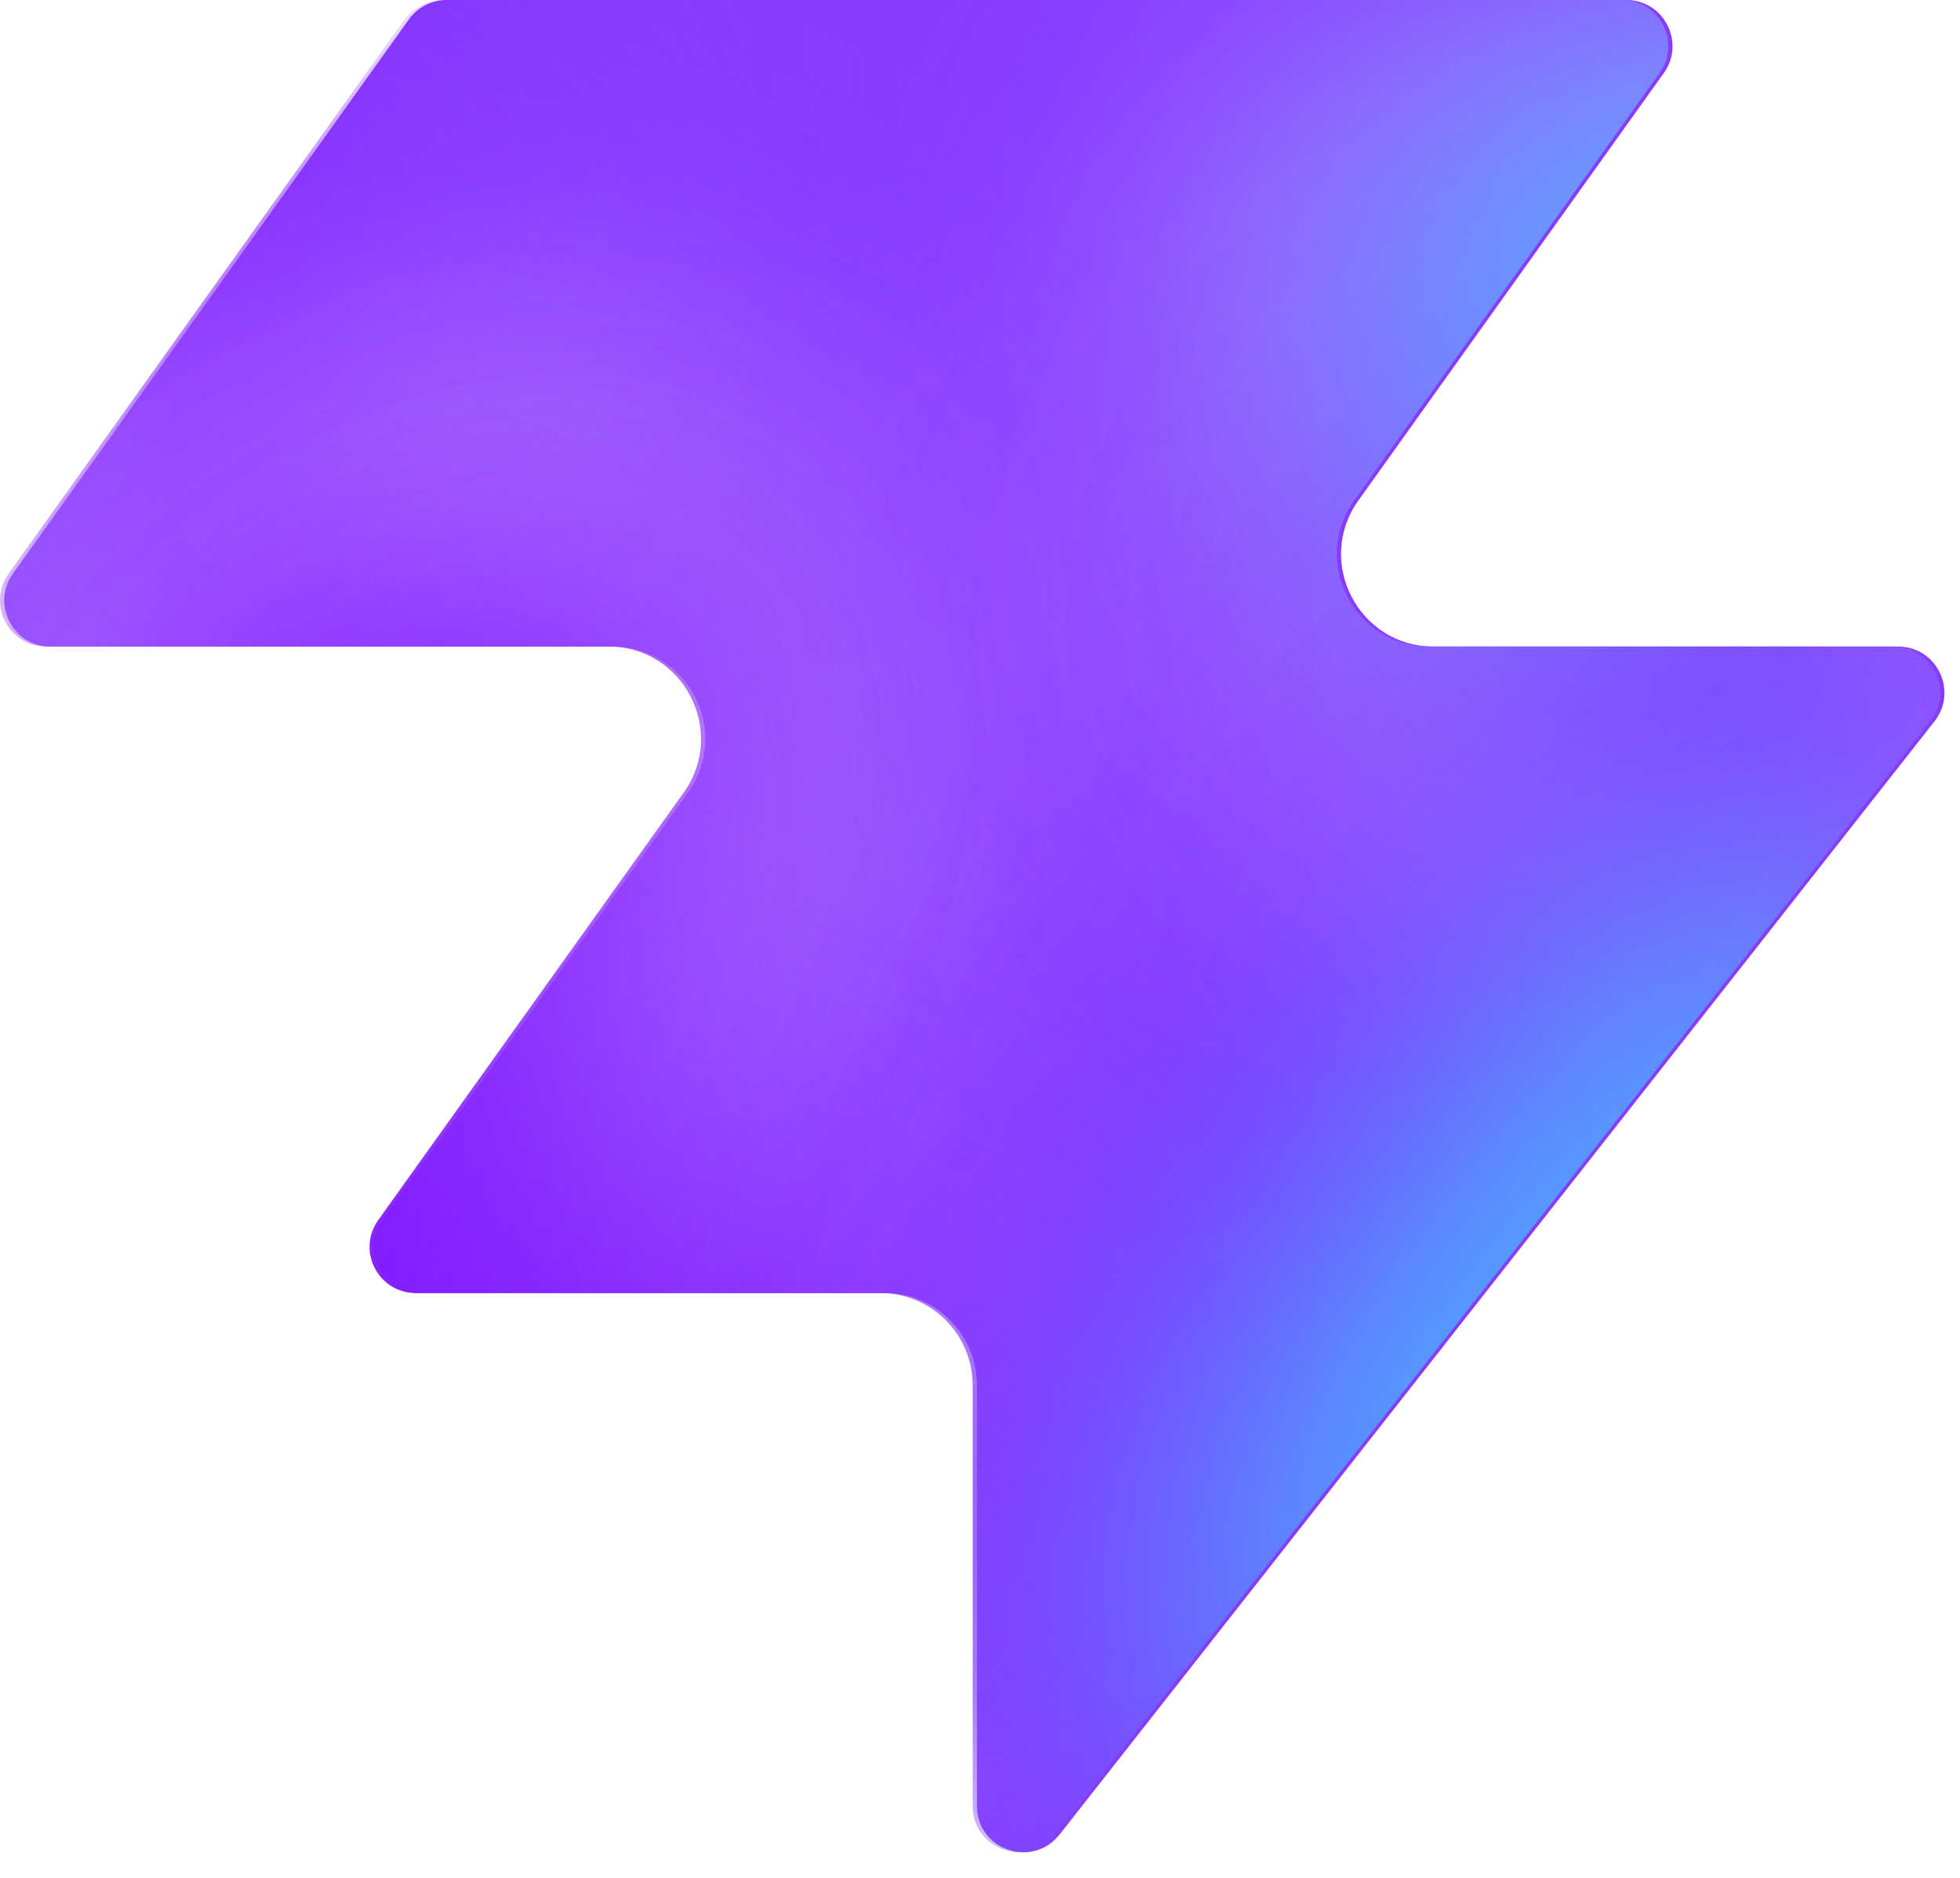
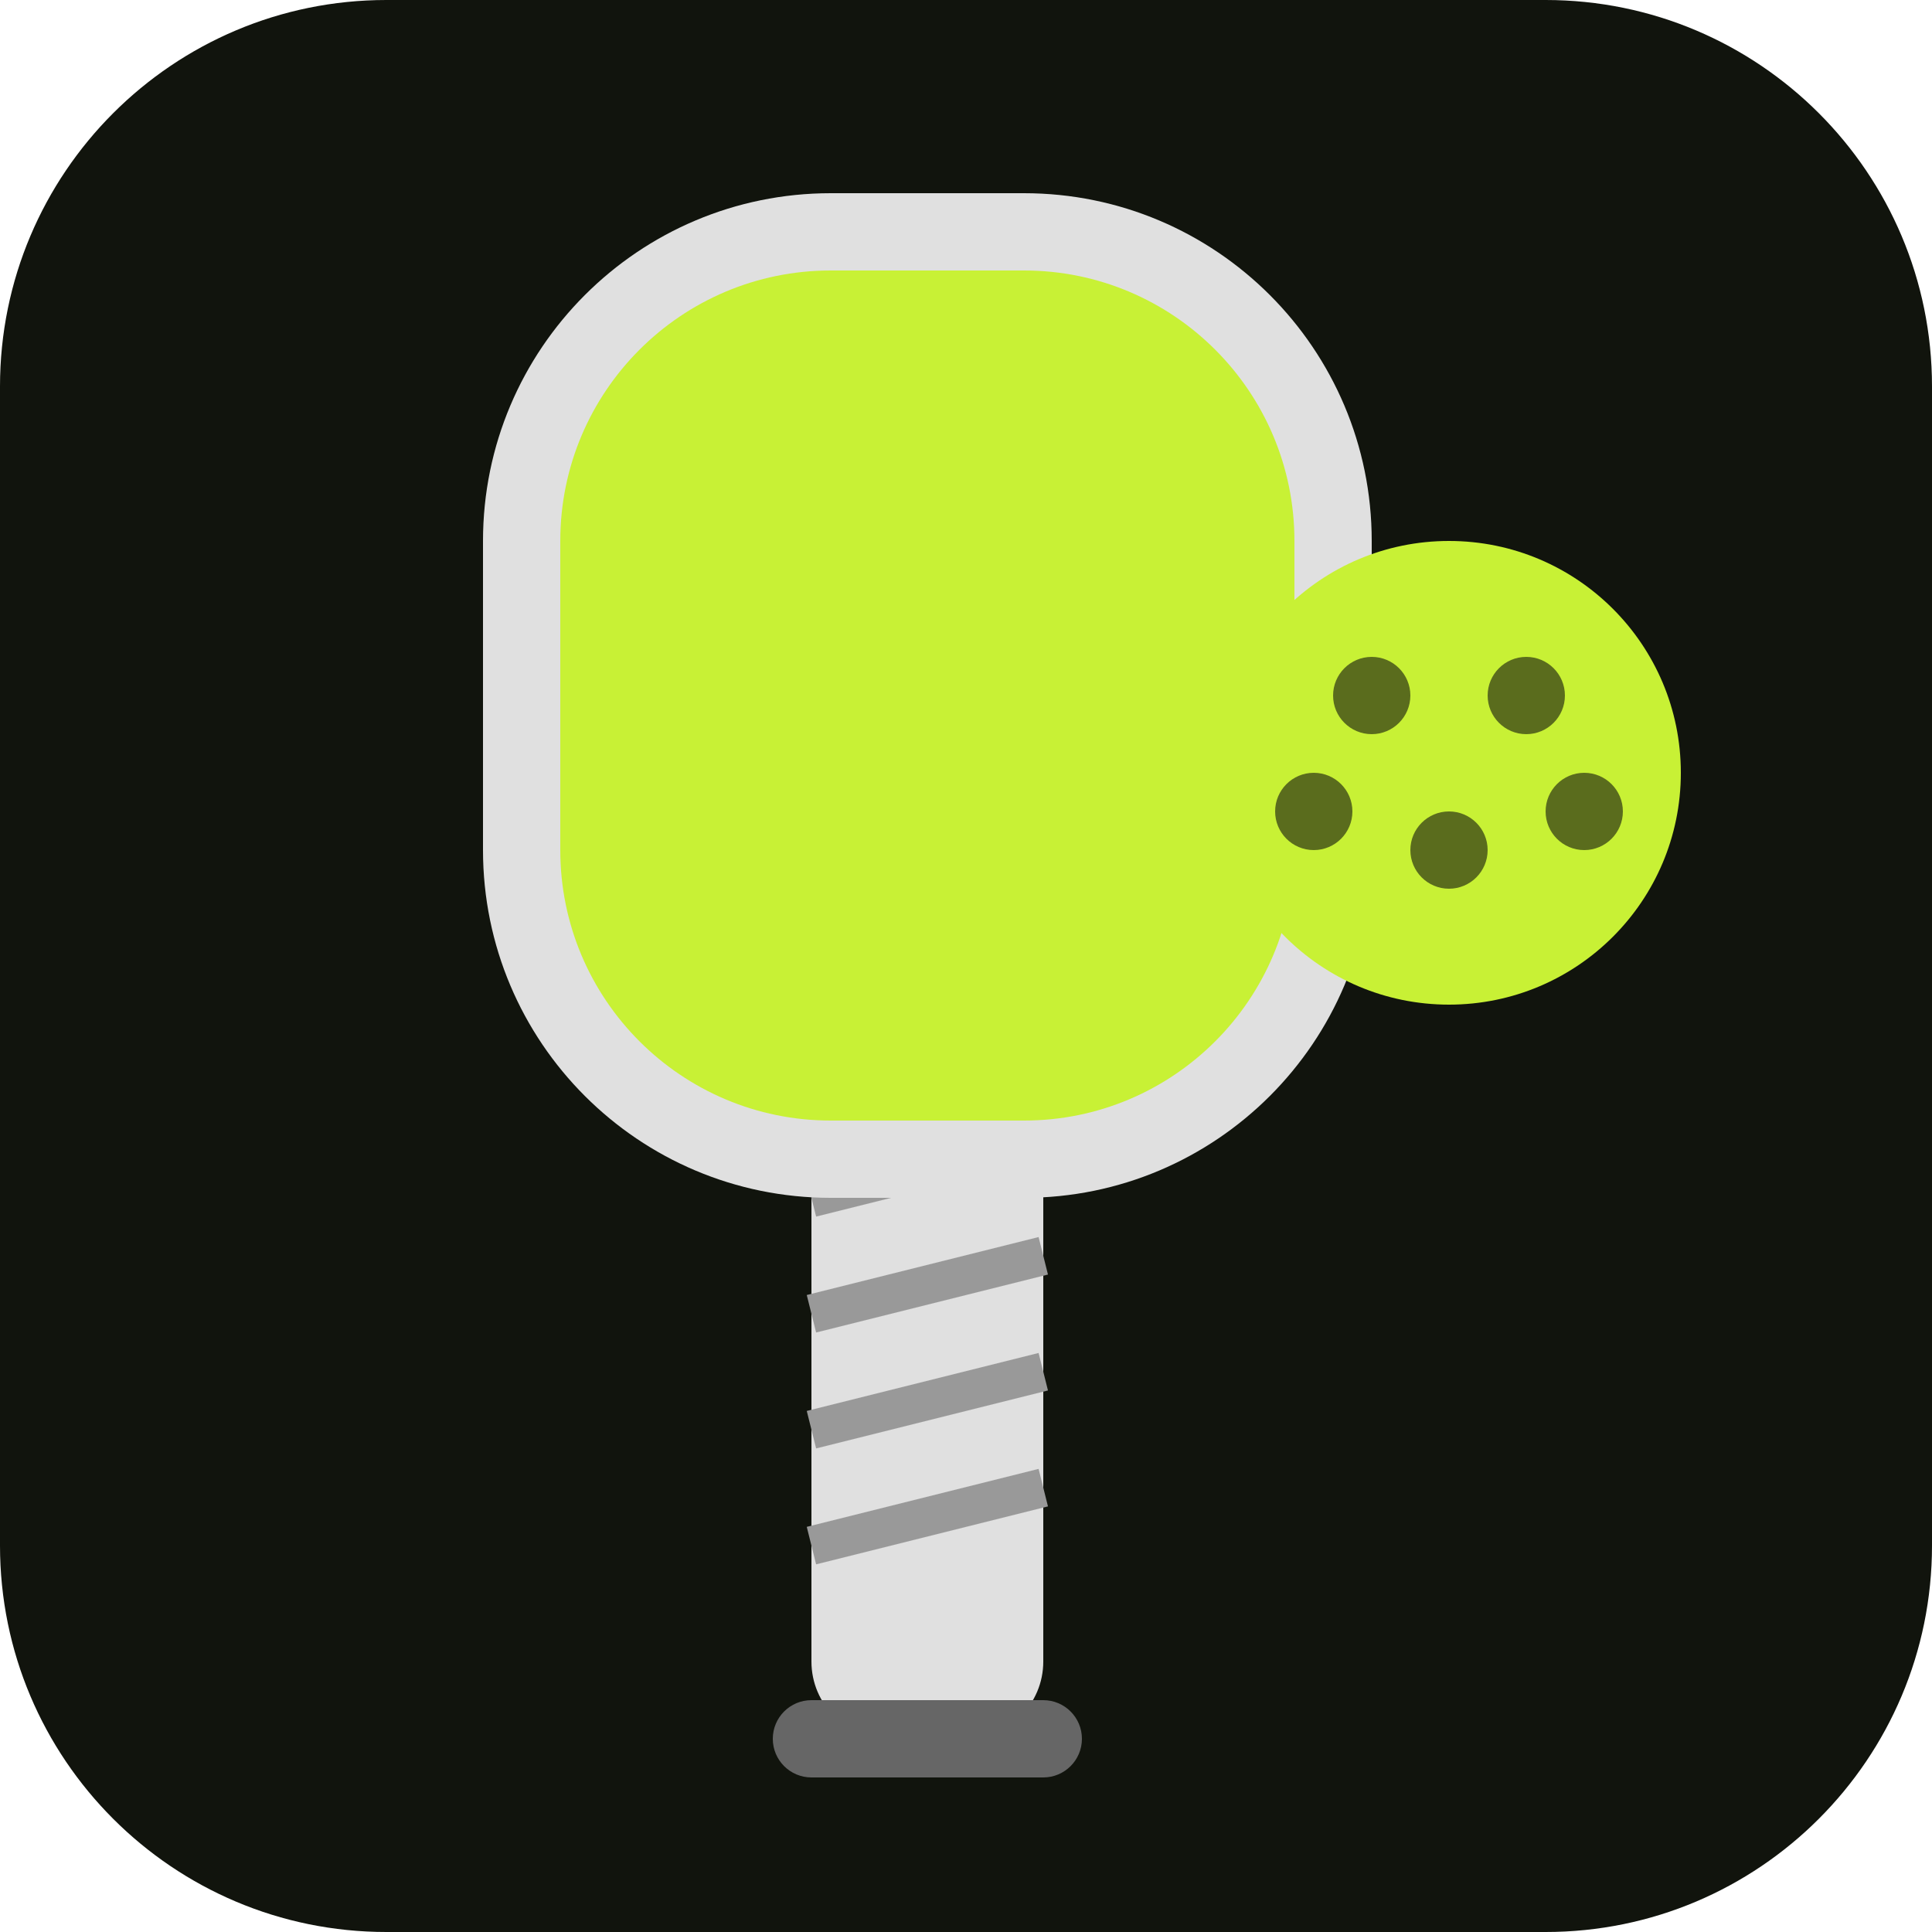
- <svg xmlns="http://www.w3.org/2000/svg" width="48" height="46" fill="none" viewBox="0 0 48 46">
-   <path fill="#863bff" d="M25.946 44.938c-.664.845-2.021.375-2.021-.698V33.937a2.26 2.26 0 0 0-2.262-2.262H10.287c-.92 0-1.456-1.04-.92-1.788l7.48-10.471c1.07-1.497 0-3.578-1.842-3.578H1.237c-.92 0-1.456-1.04-.92-1.788L10.013.474c.214-.297.556-.474.92-.474h28.894c.92 0 1.456 1.04.92 1.788l-7.48 10.471c-1.07 1.498 0 3.579 1.842 3.579h11.377c.943 0 1.473 1.088.89 1.83L25.947 44.94z" style="fill:#863bff;fill:color(display-p3 .525 .23 1);fill-opacity:1" />
-   <mask id="a" width="48" height="46" x="0" y="0" maskUnits="userSpaceOnUse" style="mask-type:alpha">
-     <path fill="#000" d="M25.842 44.938c-.664.844-2.021.375-2.021-.698V33.937a2.26 2.26 0 0 0-2.262-2.262H10.183c-.92 0-1.456-1.04-.92-1.788l7.48-10.471c1.07-1.498 0-3.579-1.842-3.579H1.133c-.92 0-1.456-1.04-.92-1.787L9.91.473c.214-.297.556-.474.92-.474h28.894c.92 0 1.456 1.04.92 1.788l-7.48 10.471c-1.07 1.498 0 3.578 1.842 3.578h11.377c.943 0 1.473 1.088.89 1.832L25.843 44.94z" style="fill:#000;fill-opacity:1" />
-   </mask>
-   <g mask="url(#a)">
-     <g filter="url(#b)">
-       <ellipse cx="5.508" cy="14.704" fill="#ede6ff" rx="5.508" ry="14.704" style="fill:#ede6ff;fill:color(display-p3 .927 .903 1);fill-opacity:1" transform="matrix(.00324 1 1 -.00324 -4.47 31.516)" />
-     </g>
-     <g filter="url(#c)">
-       <ellipse cx="10.399" cy="29.851" fill="#ede6ff" rx="10.399" ry="29.851" style="fill:#ede6ff;fill:color(display-p3 .927 .903 1);fill-opacity:1" transform="matrix(.00324 1 1 -.00324 -39.328 7.883)" />
-     </g>
-     <g filter="url(#d)">
-       <ellipse cx="5.508" cy="30.487" fill="#7e14ff" rx="5.508" ry="30.487" style="fill:#7e14ff;fill:color(display-p3 .492 .077 1);fill-opacity:1" transform="rotate(89.814 -25.913 -14.639)scale(1 -1)" />
-     </g>
-     <g filter="url(#e)">
-       <ellipse cx="5.508" cy="30.599" fill="#7e14ff" rx="5.508" ry="30.599" style="fill:#7e14ff;fill:color(display-p3 .492 .077 1);fill-opacity:1" transform="rotate(89.814 -32.644 -3.334)scale(1 -1)" />
-     </g>
-     <g filter="url(#f)">
-       <ellipse cx="5.508" cy="30.599" fill="#7e14ff" rx="5.508" ry="30.599" style="fill:#7e14ff;fill:color(display-p3 .492 .077 1);fill-opacity:1" transform="matrix(.00324 1 1 -.00324 -34.34 30.47)" />
-     </g>
-     <g filter="url(#g)">
-       <ellipse cx="14.072" cy="22.078" fill="#ede6ff" rx="14.072" ry="22.078" style="fill:#ede6ff;fill:color(display-p3 .927 .903 1);fill-opacity:1" transform="rotate(93.35 24.506 48.493)scale(-1 1)" />
-     </g>
-     <g filter="url(#h)">
-       <ellipse cx="3.47" cy="21.501" fill="#7e14ff" rx="3.47" ry="21.501" style="fill:#7e14ff;fill:color(display-p3 .492 .077 1);fill-opacity:1" transform="rotate(89.009 28.708 47.59)scale(-1 1)" />
-     </g>
-     <g filter="url(#i)">
-       <ellipse cx="3.47" cy="21.501" fill="#7e14ff" rx="3.47" ry="21.501" style="fill:#7e14ff;fill:color(display-p3 .492 .077 1);fill-opacity:1" transform="rotate(89.009 28.708 47.59)scale(-1 1)" />
-     </g>
-     <g filter="url(#j)">
-       <ellipse cx=".387" cy="8.972" fill="#7e14ff" rx="4.407" ry="29.108" style="fill:#7e14ff;fill:color(display-p3 .492 .077 1);fill-opacity:1" transform="rotate(39.51 .387 8.972)" />
-     </g>
-     <g filter="url(#k)">
-       <ellipse cx="47.523" cy="-6.092" fill="#7e14ff" rx="4.407" ry="29.108" style="fill:#7e14ff;fill:color(display-p3 .492 .077 1);fill-opacity:1" transform="rotate(37.892 47.523 -6.092)" />
-     </g>
-     <g filter="url(#l)">
-       <ellipse cx="41.412" cy="6.333" fill="#47bfff" rx="5.971" ry="9.665" style="fill:#47bfff;fill:color(display-p3 .28 .748 1);fill-opacity:1" transform="rotate(37.892 41.412 6.333)" />
-     </g>
-     <g filter="url(#m)">
-       <ellipse cx="-1.879" cy="38.332" fill="#7e14ff" rx="4.407" ry="29.108" style="fill:#7e14ff;fill:color(display-p3 .492 .077 1);fill-opacity:1" transform="rotate(37.892 -1.88 38.332)" />
-     </g>
-     <g filter="url(#n)">
-       <ellipse cx="-1.879" cy="38.332" fill="#7e14ff" rx="4.407" ry="29.108" style="fill:#7e14ff;fill:color(display-p3 .492 .077 1);fill-opacity:1" transform="rotate(37.892 -1.88 38.332)" />
-     </g>
-     <g filter="url(#o)">
-       <ellipse cx="35.651" cy="29.907" fill="#7e14ff" rx="4.407" ry="29.108" style="fill:#7e14ff;fill:color(display-p3 .492 .077 1);fill-opacity:1" transform="rotate(37.892 35.651 29.907)" />
-     </g>
-     <g filter="url(#p)">
-       <ellipse cx="38.418" cy="32.4" fill="#47bfff" rx="5.971" ry="15.297" style="fill:#47bfff;fill:color(display-p3 .28 .748 1);fill-opacity:1" transform="rotate(37.892 38.418 32.4)" />
-     </g>
-   </g>
-   <defs>
-     <filter id="b" width="60.045" height="41.654" x="-19.77" y="16.149" color-interpolation-filters="sRGB" filterUnits="userSpaceOnUse">
-       <feFlood flood-opacity="0" result="BackgroundImageFix" />
-       <feBlend in="SourceGraphic" in2="BackgroundImageFix" result="shape" />
-       <feGaussianBlur result="effect1_foregroundBlur_2002_17158" stdDeviation="7.659" />
-     </filter>
-     <filter id="c" width="90.34" height="51.437" x="-54.613" y="-7.533" color-interpolation-filters="sRGB" filterUnits="userSpaceOnUse">
-       <feFlood flood-opacity="0" result="BackgroundImageFix" />
-       <feBlend in="SourceGraphic" in2="BackgroundImageFix" result="shape" />
-       <feGaussianBlur result="effect1_foregroundBlur_2002_17158" stdDeviation="7.659" />
-     </filter>
-     <filter id="d" width="79.355" height="29.4" x="-49.64" y="2.03" color-interpolation-filters="sRGB" filterUnits="userSpaceOnUse">
-       <feFlood flood-opacity="0" result="BackgroundImageFix" />
-       <feBlend in="SourceGraphic" in2="BackgroundImageFix" result="shape" />
-       <feGaussianBlur result="effect1_foregroundBlur_2002_17158" stdDeviation="4.596" />
-     </filter>
-     <filter id="e" width="79.579" height="29.4" x="-45.045" y="20.029" color-interpolation-filters="sRGB" filterUnits="userSpaceOnUse">
-       <feFlood flood-opacity="0" result="BackgroundImageFix" />
-       <feBlend in="SourceGraphic" in2="BackgroundImageFix" result="shape" />
-       <feGaussianBlur result="effect1_foregroundBlur_2002_17158" stdDeviation="4.596" />
-     </filter>
-     <filter id="f" width="79.579" height="29.4" x="-43.513" y="21.178" color-interpolation-filters="sRGB" filterUnits="userSpaceOnUse">
-       <feFlood flood-opacity="0" result="BackgroundImageFix" />
-       <feBlend in="SourceGraphic" in2="BackgroundImageFix" result="shape" />
-       <feGaussianBlur result="effect1_foregroundBlur_2002_17158" stdDeviation="4.596" />
-     </filter>
-     <filter id="g" width="74.749" height="58.852" x="15.756" y="-17.901" color-interpolation-filters="sRGB" filterUnits="userSpaceOnUse">
-       <feFlood flood-opacity="0" result="BackgroundImageFix" />
-       <feBlend in="SourceGraphic" in2="BackgroundImageFix" result="shape" />
-       <feGaussianBlur result="effect1_foregroundBlur_2002_17158" stdDeviation="7.659" />
-     </filter>
-     <filter id="h" width="61.377" height="25.362" x="23.548" y="2.284" color-interpolation-filters="sRGB" filterUnits="userSpaceOnUse">
-       <feFlood flood-opacity="0" result="BackgroundImageFix" />
-       <feBlend in="SourceGraphic" in2="BackgroundImageFix" result="shape" />
-       <feGaussianBlur result="effect1_foregroundBlur_2002_17158" stdDeviation="4.596" />
-     </filter>
-     <filter id="i" width="61.377" height="25.362" x="23.548" y="2.284" color-interpolation-filters="sRGB" filterUnits="userSpaceOnUse">
-       <feFlood flood-opacity="0" result="BackgroundImageFix" />
-       <feBlend in="SourceGraphic" in2="BackgroundImageFix" result="shape" />
-       <feGaussianBlur result="effect1_foregroundBlur_2002_17158" stdDeviation="4.596" />
-     </filter>
-     <filter id="j" width="56.045" height="63.649" x="-27.636" y="-22.853" color-interpolation-filters="sRGB" filterUnits="userSpaceOnUse">
-       <feFlood flood-opacity="0" result="BackgroundImageFix" />
-       <feBlend in="SourceGraphic" in2="BackgroundImageFix" result="shape" />
-       <feGaussianBlur result="effect1_foregroundBlur_2002_17158" stdDeviation="4.596" />
-     </filter>
-     <filter id="k" width="54.814" height="64.646" x="20.116" y="-38.415" color-interpolation-filters="sRGB" filterUnits="userSpaceOnUse">
-       <feFlood flood-opacity="0" result="BackgroundImageFix" />
-       <feBlend in="SourceGraphic" in2="BackgroundImageFix" result="shape" />
-       <feGaussianBlur result="effect1_foregroundBlur_2002_17158" stdDeviation="4.596" />
-     </filter>
-     <filter id="l" width="33.541" height="35.313" x="24.641" y="-11.323" color-interpolation-filters="sRGB" filterUnits="userSpaceOnUse">
-       <feFlood flood-opacity="0" result="BackgroundImageFix" />
-       <feBlend in="SourceGraphic" in2="BackgroundImageFix" result="shape" />
-       <feGaussianBlur result="effect1_foregroundBlur_2002_17158" stdDeviation="4.596" />
-     </filter>
-     <filter id="m" width="54.814" height="64.646" x="-29.286" y="6.009" color-interpolation-filters="sRGB" filterUnits="userSpaceOnUse">
-       <feFlood flood-opacity="0" result="BackgroundImageFix" />
-       <feBlend in="SourceGraphic" in2="BackgroundImageFix" result="shape" />
-       <feGaussianBlur result="effect1_foregroundBlur_2002_17158" stdDeviation="4.596" />
-     </filter>
-     <filter id="n" width="54.814" height="64.646" x="-29.286" y="6.009" color-interpolation-filters="sRGB" filterUnits="userSpaceOnUse">
-       <feFlood flood-opacity="0" result="BackgroundImageFix" />
-       <feBlend in="SourceGraphic" in2="BackgroundImageFix" result="shape" />
-       <feGaussianBlur result="effect1_foregroundBlur_2002_17158" stdDeviation="4.596" />
-     </filter>
-     <filter id="o" width="54.814" height="64.646" x="8.244" y="-2.416" color-interpolation-filters="sRGB" filterUnits="userSpaceOnUse">
-       <feFlood flood-opacity="0" result="BackgroundImageFix" />
-       <feBlend in="SourceGraphic" in2="BackgroundImageFix" result="shape" />
-       <feGaussianBlur result="effect1_foregroundBlur_2002_17158" stdDeviation="4.596" />
-     </filter>
-     <filter id="p" width="39.409" height="43.623" x="18.713" y="10.588" color-interpolation-filters="sRGB" filterUnits="userSpaceOnUse">
-       <feFlood flood-opacity="0" result="BackgroundImageFix" />
-       <feBlend in="SourceGraphic" in2="BackgroundImageFix" result="shape" />
-       <feGaussianBlur result="effect1_foregroundBlur_2002_17158" stdDeviation="4.596" />
-     </filter>
-   </defs>
+ <svg xmlns="http://www.w3.org/2000/svg" viewBox="0 0 100 100">
+   <rect x="0" y="0" width="100" height="100" fill="#11140d" rx="20" />
+   <rect x="42" y="55" width="12" height="35" fill="#e0e0e0" rx="4" />
+   <path d="M42 62 L54 59 M42 68 L54 65 M42 74 L54 71 M42 80 L54 77" stroke="#999" stroke-width="2" />
+   <rect x="40" y="88" width="16" height="4" fill="#666" rx="2" />
+   <rect x="25" y="10" width="46" height="52" fill="#e0e0e0" rx="18" />
+   <rect x="29" y="14" width="38" height="44" fill="#c8f135" rx="14" />
+   <circle cx="75" cy="40" r="12" fill="#c8f135" />
+   <circle cx="71" cy="36" r="2" fill="#11140d" opacity="0.6" />
+   <circle cx="79" cy="36" r="2" fill="#11140d" opacity="0.6" />
+   <circle cx="75" cy="44" r="2" fill="#11140d" opacity="0.6" />
+   <circle cx="68" cy="42" r="2" fill="#11140d" opacity="0.6" />
+   <circle cx="82" cy="42" r="2" fill="#11140d" opacity="0.6" />
</svg>
